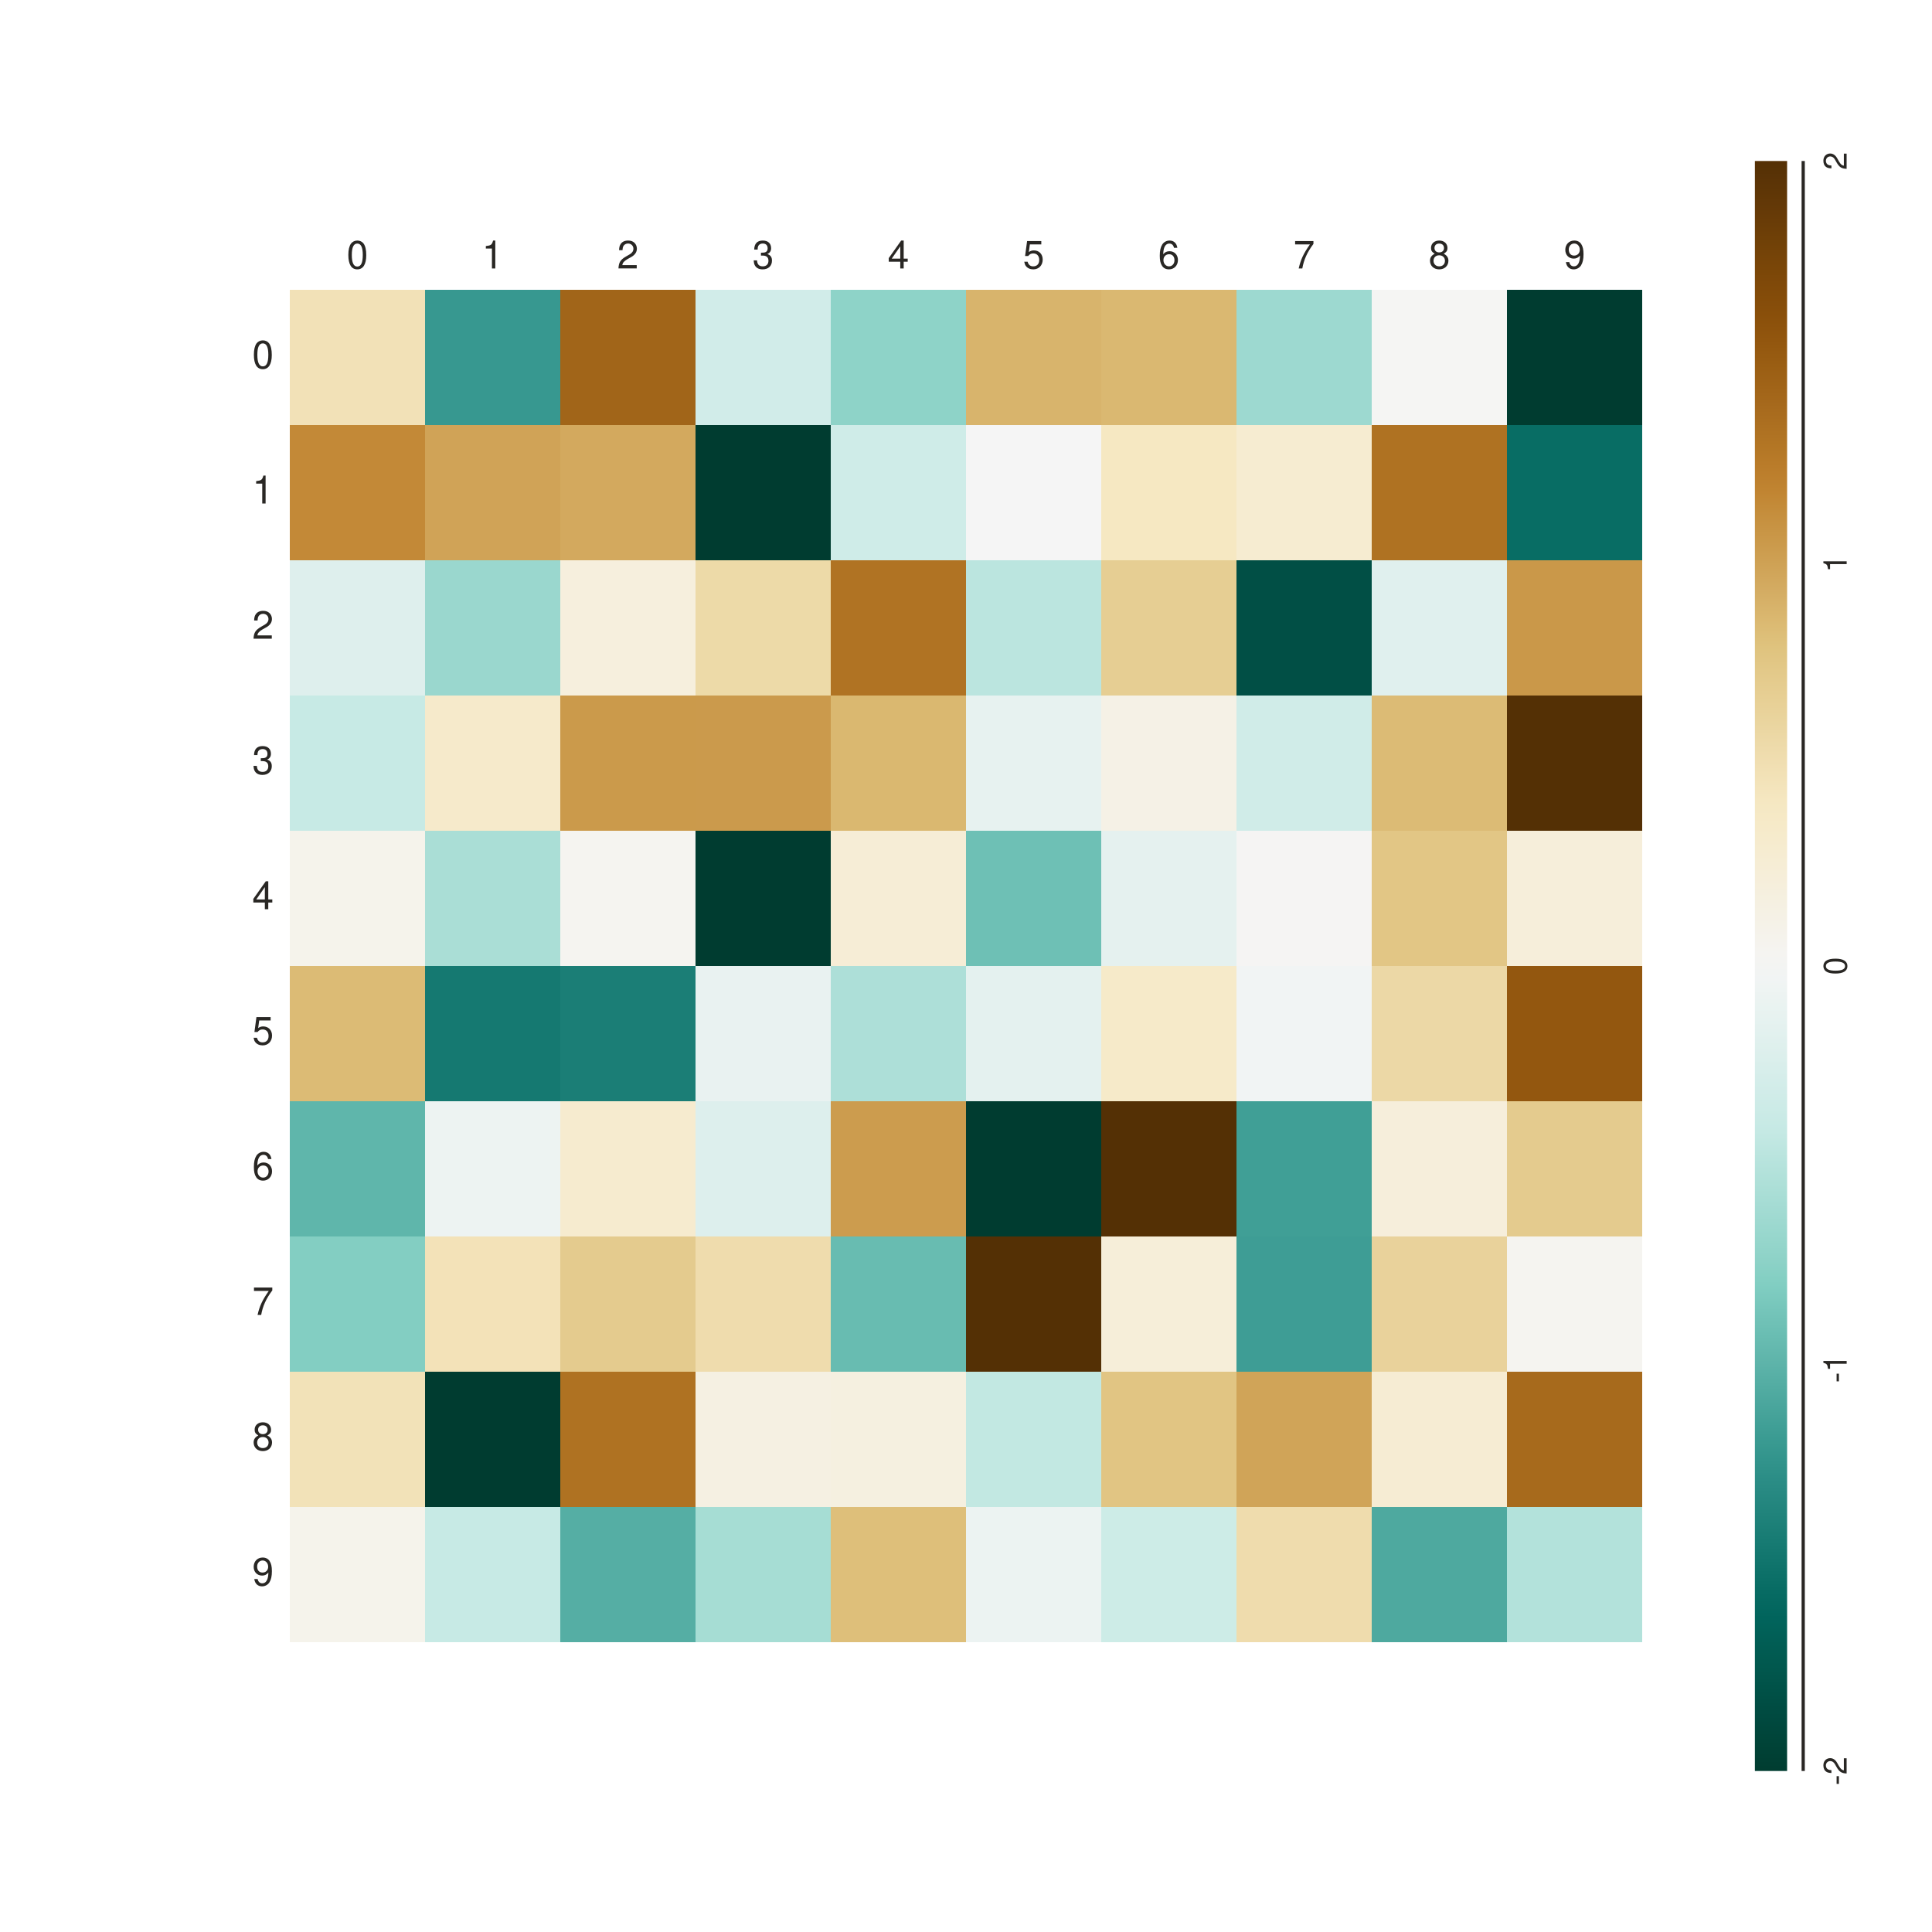
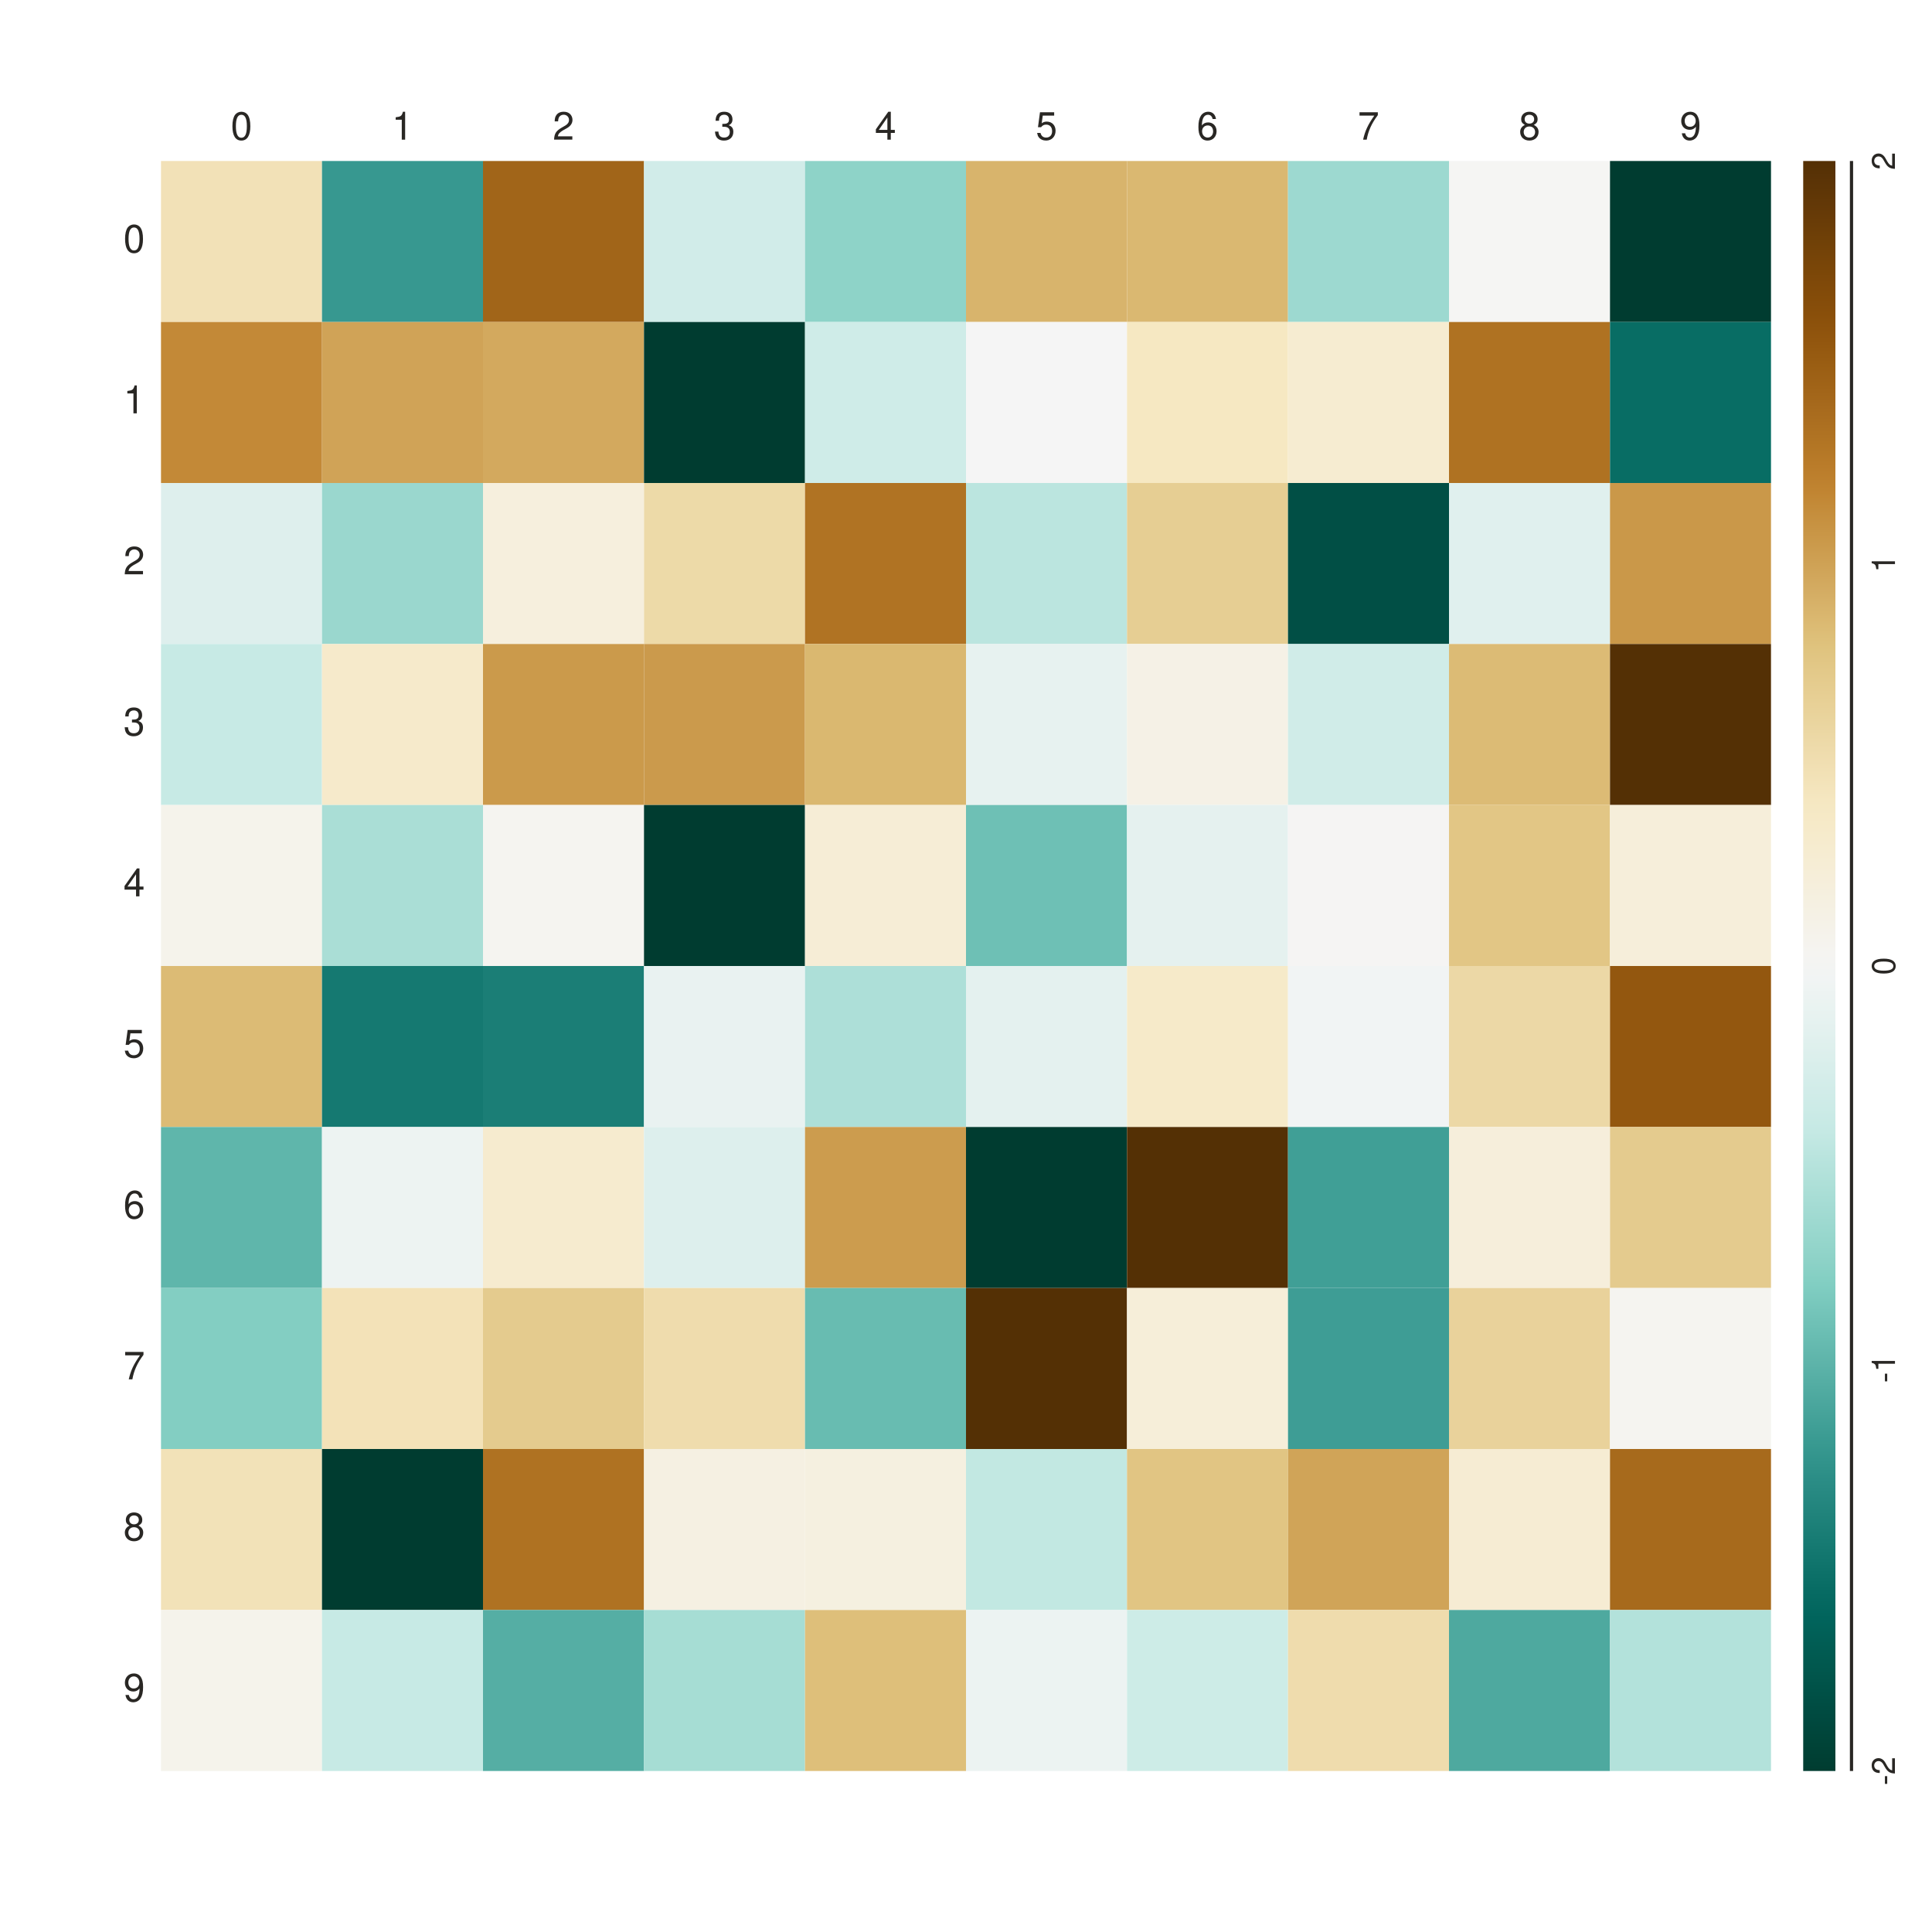
- <svg xmlns="http://www.w3.org/2000/svg" class="toyplot-canvas-Canvas" height="600px" id="t827a1c24a0754158a3ac98f0c4fe46de" preserveAspectRatio="xMidYMid meet" style="background-color:transparent;fill:rgb(16.1%,15.3%,14.1%);fill-opacity:1.0;font-family:Helvetica;font-size:12px;opacity:1.0;stroke:rgb(16.1%,15.3%,14.1%);stroke-opacity:1.0;stroke-width:1.0" viewBox="0 0 600 600" width="600px">
-   <g class="toyplot-coordinates-Table" id="tce94f8ee80dd441697f752e19ffd8c33">
-     <text style="fill:rgb(16.1%,15.3%,14.1%);fill-opacity:1.0;stroke:none;text-anchor:middle" transform="translate(111.0,80.0)translate(0,3.375)">
+ <svg xmlns="http://www.w3.org/2000/svg" class="toyplot-canvas-Canvas" height="600px" id="tc0c7ffdb953e48a289da875b3a14d2c2" preserveAspectRatio="xMidYMid meet" style="background-color:transparent;fill:rgb(16.1%,15.3%,14.1%);fill-opacity:1.0;font-family:Helvetica;font-size:12px;opacity:1.0;stroke:rgb(16.1%,15.3%,14.1%);stroke-opacity:1.0;stroke-width:1.0" viewBox="0 0 600 600" width="600px">
+   <g class="toyplot-coordinates-Table" id="t0a4aa722e4bf44dcaa333b72f9be72d3">
+     <text style="fill:rgb(16.1%,15.3%,14.1%);fill-opacity:1.0;stroke:none;text-anchor:middle" transform="translate(75.0,40.0)translate(0,3.375)">
      <tspan style="font-size:12.0px">0</tspan>
    </text>
-     <text style="fill:rgb(16.1%,15.3%,14.1%);fill-opacity:1.0;stroke:none;text-anchor:middle" transform="translate(153.0,80.0)translate(0,3.375)">
+     <text style="fill:rgb(16.1%,15.3%,14.1%);fill-opacity:1.0;stroke:none;text-anchor:middle" transform="translate(125.0,40.0)translate(0,3.375)">
      <tspan style="font-size:12.0px">1</tspan>
    </text>
-     <text style="fill:rgb(16.1%,15.3%,14.1%);fill-opacity:1.0;stroke:none;text-anchor:middle" transform="translate(195.0,80.0)translate(0,3.375)">
+     <text style="fill:rgb(16.1%,15.3%,14.1%);fill-opacity:1.0;stroke:none;text-anchor:middle" transform="translate(175.0,40.0)translate(0,3.375)">
      <tspan style="font-size:12.0px">2</tspan>
    </text>
-     <text style="fill:rgb(16.1%,15.3%,14.1%);fill-opacity:1.0;stroke:none;text-anchor:middle" transform="translate(237.0,80.0)translate(0,3.375)">
+     <text style="fill:rgb(16.1%,15.3%,14.1%);fill-opacity:1.0;stroke:none;text-anchor:middle" transform="translate(225.0,40.0)translate(0,3.375)">
      <tspan style="font-size:12.0px">3</tspan>
    </text>
-     <text style="fill:rgb(16.1%,15.3%,14.1%);fill-opacity:1.0;stroke:none;text-anchor:middle" transform="translate(279.0,80.0)translate(0,3.375)">
+     <text style="fill:rgb(16.1%,15.3%,14.1%);fill-opacity:1.0;stroke:none;text-anchor:middle" transform="translate(275.0,40.0)translate(0,3.375)">
      <tspan style="font-size:12.0px">4</tspan>
    </text>
-     <text style="fill:rgb(16.1%,15.3%,14.1%);fill-opacity:1.0;stroke:none;text-anchor:middle" transform="translate(321.0,80.0)translate(0,3.375)">
+     <text style="fill:rgb(16.1%,15.3%,14.1%);fill-opacity:1.0;stroke:none;text-anchor:middle" transform="translate(325.0,40.0)translate(0,3.375)">
      <tspan style="font-size:12.0px">5</tspan>
    </text>
-     <text style="fill:rgb(16.1%,15.3%,14.1%);fill-opacity:1.0;stroke:none;text-anchor:middle" transform="translate(363.0,80.0)translate(0,3.375)">
+     <text style="fill:rgb(16.1%,15.3%,14.1%);fill-opacity:1.0;stroke:none;text-anchor:middle" transform="translate(375.0,40.0)translate(0,3.375)">
      <tspan style="font-size:12.0px">6</tspan>
    </text>
-     <text style="fill:rgb(16.1%,15.3%,14.1%);fill-opacity:1.0;stroke:none;text-anchor:middle" transform="translate(405.0,80.0)translate(0,3.375)">
+     <text style="fill:rgb(16.1%,15.3%,14.1%);fill-opacity:1.0;stroke:none;text-anchor:middle" transform="translate(425.0,40.0)translate(0,3.375)">
      <tspan style="font-size:12.0px">7</tspan>
    </text>
-     <text style="fill:rgb(16.1%,15.3%,14.1%);fill-opacity:1.0;stroke:none;text-anchor:middle" transform="translate(447.0,80.0)translate(0,3.375)">
+     <text style="fill:rgb(16.1%,15.3%,14.1%);fill-opacity:1.0;stroke:none;text-anchor:middle" transform="translate(475.0,40.0)translate(0,3.375)">
      <tspan style="font-size:12.0px">8</tspan>
    </text>
-     <text style="fill:rgb(16.1%,15.3%,14.1%);fill-opacity:1.0;stroke:none;text-anchor:middle" transform="translate(489.0,80.0)translate(0,3.375)">
+     <text style="fill:rgb(16.1%,15.3%,14.1%);fill-opacity:1.0;stroke:none;text-anchor:middle" transform="translate(525.0,40.0)translate(0,3.375)">
      <tspan style="font-size:12.0px">9</tspan>
    </text>
-     <text style="fill:rgb(16.1%,15.3%,14.1%);fill-opacity:1.0;stroke:none;text-anchor:end" transform="translate(85.0,111.0)translate(0,3.375)">
+     <text style="fill:rgb(16.1%,15.3%,14.1%);fill-opacity:1.0;stroke:none;text-anchor:end" transform="translate(45.0,75.0)translate(0,3.375)">
      <tspan style="font-size:12.0px">0</tspan>
    </text>
-     <rect height="42.0" style="fill:rgb(94.9%,88.3%,71.6%);fill-opacity:1.0;stroke:none" width="42.0" x="90.0" y="90.0" />
-     <rect height="42.0" style="fill:rgb(21.4%,59.7%,56.5%);fill-opacity:1.0;stroke:none" width="42.0" x="132.0" y="90.0" />
-     <rect height="42.0" style="fill:rgb(63.3%,39.6%,9.7%);fill-opacity:1.0;stroke:none" width="42.0" x="174.0" y="90.0" />
-     <rect height="42.0" style="fill:rgb(82%,92.7%,91.2%);fill-opacity:1.0;stroke:none" width="42.0" x="216.0" y="90.0" />
-     <rect height="42.0" style="fill:rgb(55.7%,82.6%,78.5%);fill-opacity:1.0;stroke:none" width="42.0" x="258.0" y="90.0" />
-     <rect height="42.0" style="fill:rgb(84.7%,70.5%,42.2%);fill-opacity:1.0;stroke:none" width="42.0" x="300.0" y="90.0" />
-     <rect height="42.0" style="fill:rgb(85.6%,72.3%,44.3%);fill-opacity:1.0;stroke:none" width="42.0" x="342.0" y="90.0" />
-     <rect height="42.0" style="fill:rgb(61.6%,85%,81.5%);fill-opacity:1.0;stroke:none" width="42.0" x="384.0" y="90.0" />
-     <rect height="42.0" style="fill:rgb(96.1%,95.9%,95.3%);fill-opacity:1.0;stroke:none" width="42.0" x="426.0" y="90.0" />
-     <rect height="42.0" style="fill:rgb(0%,23.5%,18.8%);fill-opacity:1.0;stroke:none" width="42.0" x="468.0" y="90.0" />
-     <text style="fill:rgb(16.1%,15.3%,14.1%);fill-opacity:1.0;stroke:none;text-anchor:end" transform="translate(85.0,153.0)translate(0,3.375)">
+     <rect height="50.0" style="fill:rgb(94.9%,88.3%,71.6%);fill-opacity:1.0;stroke:none" width="50.0" x="50.0" y="50.0" />
+     <rect height="50.0" style="fill:rgb(21.4%,59.7%,56.5%);fill-opacity:1.0;stroke:none" width="50.0" x="100.0" y="50.0" />
+     <rect height="50.0" style="fill:rgb(63.3%,39.6%,9.7%);fill-opacity:1.0;stroke:none" width="50.0" x="150.0" y="50.0" />
+     <rect height="50.0" style="fill:rgb(82%,92.7%,91.2%);fill-opacity:1.0;stroke:none" width="50.0" x="200.0" y="50.0" />
+     <rect height="50.0" style="fill:rgb(55.7%,82.6%,78.5%);fill-opacity:1.0;stroke:none" width="50.0" x="250.0" y="50.0" />
+     <rect height="50.0" style="fill:rgb(84.7%,70.5%,42.2%);fill-opacity:1.0;stroke:none" width="50.0" x="300.0" y="50.0" />
+     <rect height="50.0" style="fill:rgb(85.6%,72.3%,44.3%);fill-opacity:1.0;stroke:none" width="50.0" x="350.0" y="50.0" />
+     <rect height="50.0" style="fill:rgb(61.6%,85%,81.5%);fill-opacity:1.0;stroke:none" width="50.0" x="400.0" y="50.0" />
+     <rect height="50.0" style="fill:rgb(96.1%,95.9%,95.3%);fill-opacity:1.0;stroke:none" width="50.0" x="450.0" y="50.0" />
+     <rect height="50.0" style="fill:rgb(0%,23.5%,18.8%);fill-opacity:1.0;stroke:none" width="50.0" x="500.0" y="50.0" />
+     <text style="fill:rgb(16.1%,15.3%,14.1%);fill-opacity:1.0;stroke:none;text-anchor:end" transform="translate(45.0,125.0)translate(0,3.375)">
      <tspan style="font-size:12.0px">1</tspan>
    </text>
-     <rect height="42.0" style="fill:rgb(76.5%,53.8%,21.6%);fill-opacity:1.0;stroke:none" width="42.0" x="90.0" y="132.0" />
-     <rect height="42.0" style="fill:rgb(81.4%,63.8%,34%);fill-opacity:1.0;stroke:none" width="42.0" x="132.0" y="132.0" />
-     <rect height="42.0" style="fill:rgb(82.6%,66.3%,37%);fill-opacity:1.0;stroke:none" width="42.0" x="174.0" y="132.0" />
-     <rect height="42.0" style="fill:rgb(0%,23.5%,18.8%);fill-opacity:1.0;stroke:none" width="42.0" x="216.0" y="132.0" />
-     <rect height="42.0" style="fill:rgb(81%,92.5%,90.8%);fill-opacity:1.0;stroke:none" width="42.0" x="258.0" y="132.0" />
-     <rect height="42.0" style="fill:rgb(96.1%,96.1%,96%);fill-opacity:1.0;stroke:none" width="42.0" x="300.0" y="132.0" />
-     <rect height="42.0" style="fill:rgb(96.3%,90.8%,76.1%);fill-opacity:1.0;stroke:none" width="42.0" x="342.0" y="132.0" />
-     <rect height="42.0" style="fill:rgb(96.4%,92.4%,81.9%);fill-opacity:1.0;stroke:none" width="42.0" x="384.0" y="132.0" />
-     <rect height="42.0" style="fill:rgb(68.8%,44.9%,13.5%);fill-opacity:1.0;stroke:none" width="42.0" x="426.0" y="132.0" />
-     <rect height="42.0" style="fill:rgb(3.1%,42.6%,39.4%);fill-opacity:1.0;stroke:none" width="42.0" x="468.0" y="132.0" />
-     <text style="fill:rgb(16.1%,15.3%,14.1%);fill-opacity:1.0;stroke:none;text-anchor:end" transform="translate(85.0,195.0)translate(0,3.375)">
+     <rect height="50.0" style="fill:rgb(76.5%,53.8%,21.6%);fill-opacity:1.0;stroke:none" width="50.0" x="50.0" y="100.0" />
+     <rect height="50.0" style="fill:rgb(81.4%,63.8%,34%);fill-opacity:1.0;stroke:none" width="50.0" x="100.0" y="100.0" />
+     <rect height="50.0" style="fill:rgb(82.6%,66.3%,37%);fill-opacity:1.0;stroke:none" width="50.0" x="150.0" y="100.0" />
+     <rect height="50.0" style="fill:rgb(0%,23.5%,18.8%);fill-opacity:1.0;stroke:none" width="50.0" x="200.0" y="100.0" />
+     <rect height="50.0" style="fill:rgb(81%,92.5%,90.8%);fill-opacity:1.0;stroke:none" width="50.0" x="250.0" y="100.0" />
+     <rect height="50.0" style="fill:rgb(96.1%,96.1%,96%);fill-opacity:1.0;stroke:none" width="50.0" x="300.0" y="100.0" />
+     <rect height="50.0" style="fill:rgb(96.3%,90.8%,76.1%);fill-opacity:1.0;stroke:none" width="50.0" x="350.0" y="100.0" />
+     <rect height="50.0" style="fill:rgb(96.4%,92.4%,81.9%);fill-opacity:1.0;stroke:none" width="50.0" x="400.0" y="100.0" />
+     <rect height="50.0" style="fill:rgb(68.8%,44.9%,13.5%);fill-opacity:1.0;stroke:none" width="50.0" x="450.0" y="100.0" />
+     <rect height="50.0" style="fill:rgb(3.1%,42.6%,39.4%);fill-opacity:1.0;stroke:none" width="50.0" x="500.0" y="100.0" />
+     <text style="fill:rgb(16.1%,15.3%,14.1%);fill-opacity:1.0;stroke:none;text-anchor:end" transform="translate(45.0,175.0)translate(0,3.375)">
      <tspan style="font-size:12.0px">2</tspan>
    </text>
-     <rect height="42.0" style="fill:rgb(86.9%,93.9%,92.9%);fill-opacity:1.0;stroke:none" width="42.0" x="90.0" y="174.0" />
-     <rect height="42.0" style="fill:rgb(60.2%,84.5%,80.8%);fill-opacity:1.0;stroke:none" width="42.0" x="132.0" y="174.0" />
-     <rect height="42.0" style="fill:rgb(96.3%,93.6%,86.6%);fill-opacity:1.0;stroke:none" width="42.0" x="174.0" y="174.0" />
-     <rect height="42.0" style="fill:rgb(93%,85.3%,65.9%);fill-opacity:1.0;stroke:none" width="42.0" x="216.0" y="174.0" />
-     <rect height="42.0" style="fill:rgb(69%,45%,13.6%);fill-opacity:1.0;stroke:none" width="42.0" x="258.0" y="174.0" />
-     <rect height="42.0" style="fill:rgb(73.2%,89.8%,87.4%);fill-opacity:1.0;stroke:none" width="42.0" x="300.0" y="174.0" />
-     <rect height="42.0" style="fill:rgb(90.3%,80.7%,57.6%);fill-opacity:1.0;stroke:none" width="42.0" x="342.0" y="174.0" />
-     <rect height="42.0" style="fill:rgb(0.2%,31.1%,27.1%);fill-opacity:1.0;stroke:none" width="42.0" x="384.0" y="174.0" />
-     <rect height="42.0" style="fill:rgb(87.8%,94.1%,93.2%);fill-opacity:1.0;stroke:none" width="42.0" x="426.0" y="174.0" />
-     <rect height="42.0" style="fill:rgb(79.3%,59.6%,28.7%);fill-opacity:1.0;stroke:none" width="42.0" x="468.0" y="174.0" />
-     <text style="fill:rgb(16.1%,15.3%,14.1%);fill-opacity:1.0;stroke:none;text-anchor:end" transform="translate(85.0,237.0)translate(0,3.375)">
+     <rect height="50.0" style="fill:rgb(86.9%,93.9%,92.9%);fill-opacity:1.0;stroke:none" width="50.0" x="50.0" y="150.0" />
+     <rect height="50.0" style="fill:rgb(60.2%,84.5%,80.8%);fill-opacity:1.0;stroke:none" width="50.0" x="100.0" y="150.0" />
+     <rect height="50.0" style="fill:rgb(96.3%,93.6%,86.6%);fill-opacity:1.0;stroke:none" width="50.0" x="150.0" y="150.0" />
+     <rect height="50.0" style="fill:rgb(93%,85.3%,65.9%);fill-opacity:1.0;stroke:none" width="50.0" x="200.0" y="150.0" />
+     <rect height="50.0" style="fill:rgb(69%,45%,13.6%);fill-opacity:1.0;stroke:none" width="50.0" x="250.0" y="150.0" />
+     <rect height="50.0" style="fill:rgb(73.2%,89.8%,87.4%);fill-opacity:1.0;stroke:none" width="50.0" x="300.0" y="150.0" />
+     <rect height="50.0" style="fill:rgb(90.3%,80.7%,57.6%);fill-opacity:1.0;stroke:none" width="50.0" x="350.0" y="150.0" />
+     <rect height="50.0" style="fill:rgb(0.2%,31.1%,27.1%);fill-opacity:1.0;stroke:none" width="50.0" x="400.0" y="150.0" />
+     <rect height="50.0" style="fill:rgb(87.8%,94.1%,93.2%);fill-opacity:1.0;stroke:none" width="50.0" x="450.0" y="150.0" />
+     <rect height="50.0" style="fill:rgb(79.3%,59.6%,28.7%);fill-opacity:1.0;stroke:none" width="50.0" x="500.0" y="150.0" />
+     <text style="fill:rgb(16.1%,15.3%,14.1%);fill-opacity:1.0;stroke:none;text-anchor:end" transform="translate(45.0,225.0)translate(0,3.375)">
      <tspan style="font-size:12.0px">3</tspan>
    </text>
-     <rect height="42.0" style="fill:rgb(78.1%,91.8%,89.8%);fill-opacity:1.0;stroke:none" width="42.0" x="90.0" y="216.0" />
-     <rect height="42.0" style="fill:rgb(96.4%,91.8%,79.5%);fill-opacity:1.0;stroke:none" width="42.0" x="132.0" y="216.0" />
-     <rect height="42.0" style="fill:rgb(79.7%,60.3%,29.6%);fill-opacity:1.0;stroke:none" width="42.0" x="174.0" y="216.0" />
-     <rect height="42.0" style="fill:rgb(79.7%,60.4%,29.7%);fill-opacity:1.0;stroke:none" width="42.0" x="216.0" y="216.0" />
-     <rect height="42.0" style="fill:rgb(85.5%,72%,44%);fill-opacity:1.0;stroke:none" width="42.0" x="258.0" y="216.0" />
-     <rect height="42.0" style="fill:rgb(90.6%,94.8%,94.2%);fill-opacity:1.0;stroke:none" width="42.0" x="300.0" y="216.0" />
-     <rect height="42.0" style="fill:rgb(96.2%,94.5%,90%);fill-opacity:1.0;stroke:none" width="42.0" x="342.0" y="216.0" />
-     <rect height="42.0" style="fill:rgb(81.5%,92.6%,91%);fill-opacity:1.0;stroke:none" width="42.0" x="384.0" y="216.0" />
-     <rect height="42.0" style="fill:rgb(86.1%,73.4%,45.8%);fill-opacity:1.0;stroke:none" width="42.0" x="426.0" y="216.0" />
-     <rect height="42.0" style="fill:rgb(32.9%,18.8%,2%);fill-opacity:1.0;stroke:none" width="42.0" x="468.0" y="216.0" />
-     <text style="fill:rgb(16.1%,15.3%,14.1%);fill-opacity:1.0;stroke:none;text-anchor:end" transform="translate(85.0,279.0)translate(0,3.375)">
+     <rect height="50.0" style="fill:rgb(78.1%,91.8%,89.8%);fill-opacity:1.0;stroke:none" width="50.0" x="50.0" y="200.0" />
+     <rect height="50.0" style="fill:rgb(96.4%,91.8%,79.5%);fill-opacity:1.0;stroke:none" width="50.0" x="100.0" y="200.0" />
+     <rect height="50.0" style="fill:rgb(79.7%,60.3%,29.6%);fill-opacity:1.0;stroke:none" width="50.0" x="150.0" y="200.0" />
+     <rect height="50.0" style="fill:rgb(79.7%,60.4%,29.7%);fill-opacity:1.0;stroke:none" width="50.0" x="200.0" y="200.0" />
+     <rect height="50.0" style="fill:rgb(85.5%,72%,44%);fill-opacity:1.0;stroke:none" width="50.0" x="250.0" y="200.0" />
+     <rect height="50.0" style="fill:rgb(90.6%,94.8%,94.2%);fill-opacity:1.0;stroke:none" width="50.0" x="300.0" y="200.0" />
+     <rect height="50.0" style="fill:rgb(96.2%,94.5%,90%);fill-opacity:1.0;stroke:none" width="50.0" x="350.0" y="200.0" />
+     <rect height="50.0" style="fill:rgb(81.5%,92.6%,91%);fill-opacity:1.0;stroke:none" width="50.0" x="400.0" y="200.0" />
+     <rect height="50.0" style="fill:rgb(86.1%,73.4%,45.8%);fill-opacity:1.0;stroke:none" width="50.0" x="450.0" y="200.0" />
+     <rect height="50.0" style="fill:rgb(32.9%,18.8%,2%);fill-opacity:1.0;stroke:none" width="50.0" x="500.0" y="200.0" />
+     <text style="fill:rgb(16.1%,15.3%,14.1%);fill-opacity:1.0;stroke:none;text-anchor:end" transform="translate(45.0,275.0)translate(0,3.375)">
      <tspan style="font-size:12.0px">4</tspan>
    </text>
-     <rect height="42.0" style="fill:rgb(96.2%,95.1%,92.3%);fill-opacity:1.0;stroke:none" width="42.0" x="90.0" y="258.0" />
-     <rect height="42.0" style="fill:rgb(66.5%,87%,83.9%);fill-opacity:1.0;stroke:none" width="42.0" x="132.0" y="258.0" />
-     <rect height="42.0" style="fill:rgb(96.1%,95.6%,94.3%);fill-opacity:1.0;stroke:none" width="42.0" x="174.0" y="258.0" />
-     <rect height="42.0" style="fill:rgb(0%,23.5%,18.8%);fill-opacity:1.0;stroke:none" width="42.0" x="216.0" y="258.0" />
-     <rect height="42.0" style="fill:rgb(96.3%,92.9%,83.9%);fill-opacity:1.0;stroke:none" width="42.0" x="258.0" y="258.0" />
-     <rect height="42.0" style="fill:rgb(43.1%,75.2%,70.9%);fill-opacity:1.0;stroke:none" width="42.0" x="300.0" y="258.0" />
-     <rect height="42.0" style="fill:rgb(89.9%,94.6%,93.9%);fill-opacity:1.0;stroke:none" width="42.0" x="342.0" y="258.0" />
-     <rect height="42.0" style="fill:rgb(96.1%,95.8%,95.2%);fill-opacity:1.0;stroke:none" width="42.0" x="384.0" y="258.0" />
-     <rect height="42.0" style="fill:rgb(88.5%,77.7%,52.1%);fill-opacity:1.0;stroke:none" width="42.0" x="426.0" y="258.0" />
-     <rect height="42.0" style="fill:rgb(96.3%,93.3%,85.5%);fill-opacity:1.0;stroke:none" width="42.0" x="468.0" y="258.0" />
-     <text style="fill:rgb(16.1%,15.3%,14.1%);fill-opacity:1.0;stroke:none;text-anchor:end" transform="translate(85.0,321.0)translate(0,3.375)">
+     <rect height="50.0" style="fill:rgb(96.2%,95.1%,92.3%);fill-opacity:1.0;stroke:none" width="50.0" x="50.0" y="250.0" />
+     <rect height="50.0" style="fill:rgb(66.5%,87%,83.9%);fill-opacity:1.0;stroke:none" width="50.0" x="100.0" y="250.0" />
+     <rect height="50.0" style="fill:rgb(96.1%,95.6%,94.3%);fill-opacity:1.0;stroke:none" width="50.0" x="150.0" y="250.0" />
+     <rect height="50.0" style="fill:rgb(0%,23.5%,18.8%);fill-opacity:1.0;stroke:none" width="50.0" x="200.0" y="250.0" />
+     <rect height="50.0" style="fill:rgb(96.3%,92.9%,83.9%);fill-opacity:1.0;stroke:none" width="50.0" x="250.0" y="250.0" />
+     <rect height="50.0" style="fill:rgb(43.1%,75.2%,70.9%);fill-opacity:1.0;stroke:none" width="50.0" x="300.0" y="250.0" />
+     <rect height="50.0" style="fill:rgb(89.9%,94.6%,93.9%);fill-opacity:1.0;stroke:none" width="50.0" x="350.0" y="250.0" />
+     <rect height="50.0" style="fill:rgb(96.1%,95.8%,95.2%);fill-opacity:1.0;stroke:none" width="50.0" x="400.0" y="250.0" />
+     <rect height="50.0" style="fill:rgb(88.5%,77.7%,52.1%);fill-opacity:1.0;stroke:none" width="50.0" x="450.0" y="250.0" />
+     <rect height="50.0" style="fill:rgb(96.3%,93.3%,85.5%);fill-opacity:1.0;stroke:none" width="50.0" x="500.0" y="250.0" />
+     <text style="fill:rgb(16.1%,15.3%,14.1%);fill-opacity:1.0;stroke:none;text-anchor:end" transform="translate(45.0,325.0)translate(0,3.375)">
      <tspan style="font-size:12.0px">5</tspan>
    </text>
-     <rect height="42.0" style="fill:rgb(86.2%,73.5%,45.8%);fill-opacity:1.0;stroke:none" width="42.0" x="90.0" y="300.0" />
-     <rect height="42.0" style="fill:rgb(8.3%,47.4%,44.3%);fill-opacity:1.0;stroke:none" width="42.0" x="132.0" y="300.0" />
-     <rect height="42.0" style="fill:rgb(10.5%,49.5%,46.4%);fill-opacity:1.0;stroke:none" width="42.0" x="174.0" y="300.0" />
-     <rect height="42.0" style="fill:rgb(91.5%,95%,94.5%);fill-opacity:1.0;stroke:none" width="42.0" x="216.0" y="300.0" />
-     <rect height="42.0" style="fill:rgb(67.7%,87.5%,84.6%);fill-opacity:1.0;stroke:none" width="42.0" x="258.0" y="300.0" />
-     <rect height="42.0" style="fill:rgb(89.6%,94.5%,93.8%);fill-opacity:1.0;stroke:none" width="42.0" x="300.0" y="300.0" />
-     <rect height="42.0" style="fill:rgb(96.4%,91.6%,78.7%);fill-opacity:1.0;stroke:none" width="42.0" x="342.0" y="300.0" />
-     <rect height="42.0" style="fill:rgb(94.5%,95.7%,95.5%);fill-opacity:1.0;stroke:none" width="42.0" x="384.0" y="300.0" />
-     <rect height="42.0" style="fill:rgb(92.7%,84.8%,65.1%);fill-opacity:1.0;stroke:none" width="42.0" x="426.0" y="300.0" />
-     <rect height="42.0" style="fill:rgb(57.6%,34.3%,5.8%);fill-opacity:1.0;stroke:none" width="42.0" x="468.0" y="300.0" />
-     <text style="fill:rgb(16.1%,15.3%,14.1%);fill-opacity:1.0;stroke:none;text-anchor:end" transform="translate(85.0,363.0)translate(0,3.375)">
+     <rect height="50.0" style="fill:rgb(86.2%,73.5%,45.8%);fill-opacity:1.0;stroke:none" width="50.0" x="50.0" y="300.0" />
+     <rect height="50.0" style="fill:rgb(8.3%,47.4%,44.3%);fill-opacity:1.0;stroke:none" width="50.0" x="100.0" y="300.0" />
+     <rect height="50.0" style="fill:rgb(10.5%,49.5%,46.4%);fill-opacity:1.0;stroke:none" width="50.0" x="150.0" y="300.0" />
+     <rect height="50.0" style="fill:rgb(91.5%,95%,94.5%);fill-opacity:1.0;stroke:none" width="50.0" x="200.0" y="300.0" />
+     <rect height="50.0" style="fill:rgb(67.7%,87.5%,84.6%);fill-opacity:1.0;stroke:none" width="50.0" x="250.0" y="300.0" />
+     <rect height="50.0" style="fill:rgb(89.6%,94.5%,93.8%);fill-opacity:1.0;stroke:none" width="50.0" x="300.0" y="300.0" />
+     <rect height="50.0" style="fill:rgb(96.4%,91.6%,78.7%);fill-opacity:1.0;stroke:none" width="50.0" x="350.0" y="300.0" />
+     <rect height="50.0" style="fill:rgb(94.5%,95.7%,95.5%);fill-opacity:1.0;stroke:none" width="50.0" x="400.0" y="300.0" />
+     <rect height="50.0" style="fill:rgb(92.7%,84.8%,65.1%);fill-opacity:1.0;stroke:none" width="50.0" x="450.0" y="300.0" />
+     <rect height="50.0" style="fill:rgb(57.6%,34.3%,5.8%);fill-opacity:1.0;stroke:none" width="50.0" x="500.0" y="300.0" />
+     <text style="fill:rgb(16.1%,15.3%,14.1%);fill-opacity:1.0;stroke:none;text-anchor:end" transform="translate(45.0,375.0)translate(0,3.375)">
      <tspan style="font-size:12.0px">6</tspan>
    </text>
-     <rect height="42.0" style="fill:rgb(37.4%,71.2%,67.1%);fill-opacity:1.0;stroke:none" width="42.0" x="90.0" y="342.0" />
-     <rect height="42.0" style="fill:rgb(92.9%,95.3%,95%);fill-opacity:1.0;stroke:none" width="42.0" x="132.0" y="342.0" />
-     <rect height="42.0" style="fill:rgb(96.4%,92.2%,81%);fill-opacity:1.0;stroke:none" width="42.0" x="174.0" y="342.0" />
-     <rect height="42.0" style="fill:rgb(86.7%,93.8%,92.8%);fill-opacity:1.0;stroke:none" width="42.0" x="216.0" y="342.0" />
-     <rect height="42.0" style="fill:rgb(80.1%,61.2%,30.7%);fill-opacity:1.0;stroke:none" width="42.0" x="258.0" y="342.0" />
-     <rect height="42.0" style="fill:rgb(0%,23.5%,18.8%);fill-opacity:1.0;stroke:none" width="42.0" x="300.0" y="342.0" />
-     <rect height="42.0" style="fill:rgb(32.9%,18.8%,2%);fill-opacity:1.0;stroke:none" width="42.0" x="342.0" y="342.0" />
-     <rect height="42.0" style="fill:rgb(25%,62.3%,58.9%);fill-opacity:1.0;stroke:none" width="42.0" x="384.0" y="342.0" />
-     <rect height="42.0" style="fill:rgb(96.3%,93.4%,85.7%);fill-opacity:1.0;stroke:none" width="42.0" x="426.0" y="342.0" />
-     <rect height="42.0" style="fill:rgb(89.6%,79.6%,55.6%);fill-opacity:1.0;stroke:none" width="42.0" x="468.0" y="342.0" />
-     <text style="fill:rgb(16.1%,15.3%,14.1%);fill-opacity:1.0;stroke:none;text-anchor:end" transform="translate(85.0,405.0)translate(0,3.375)">
+     <rect height="50.0" style="fill:rgb(37.4%,71.2%,67.1%);fill-opacity:1.0;stroke:none" width="50.0" x="50.0" y="350.0" />
+     <rect height="50.0" style="fill:rgb(92.9%,95.3%,95%);fill-opacity:1.0;stroke:none" width="50.0" x="100.0" y="350.0" />
+     <rect height="50.0" style="fill:rgb(96.4%,92.2%,81%);fill-opacity:1.0;stroke:none" width="50.0" x="150.0" y="350.0" />
+     <rect height="50.0" style="fill:rgb(86.7%,93.8%,92.8%);fill-opacity:1.0;stroke:none" width="50.0" x="200.0" y="350.0" />
+     <rect height="50.0" style="fill:rgb(80.1%,61.2%,30.7%);fill-opacity:1.0;stroke:none" width="50.0" x="250.0" y="350.0" />
+     <rect height="50.0" style="fill:rgb(0%,23.5%,18.8%);fill-opacity:1.0;stroke:none" width="50.0" x="300.0" y="350.0" />
+     <rect height="50.0" style="fill:rgb(32.9%,18.8%,2%);fill-opacity:1.0;stroke:none" width="50.0" x="350.0" y="350.0" />
+     <rect height="50.0" style="fill:rgb(25%,62.3%,58.9%);fill-opacity:1.0;stroke:none" width="50.0" x="400.0" y="350.0" />
+     <rect height="50.0" style="fill:rgb(96.3%,93.4%,85.7%);fill-opacity:1.0;stroke:none" width="50.0" x="450.0" y="350.0" />
+     <rect height="50.0" style="fill:rgb(89.6%,79.6%,55.6%);fill-opacity:1.0;stroke:none" width="50.0" x="500.0" y="350.0" />
+     <text style="fill:rgb(16.1%,15.3%,14.1%);fill-opacity:1.0;stroke:none;text-anchor:end" transform="translate(45.0,425.0)translate(0,3.375)">
      <tspan style="font-size:12.0px">7</tspan>
    </text>
-     <rect height="42.0" style="fill:rgb(51.2%,80.8%,76.2%);fill-opacity:1.0;stroke:none" width="42.0" x="90.0" y="384.0" />
-     <rect height="42.0" style="fill:rgb(95.1%,88.7%,72.2%);fill-opacity:1.0;stroke:none" width="42.0" x="132.0" y="384.0" />
-     <rect height="42.0" style="fill:rgb(89.6%,79.6%,55.6%);fill-opacity:1.0;stroke:none" width="42.0" x="174.0" y="384.0" />
-     <rect height="42.0" style="fill:rgb(93.7%,86.4%,68%);fill-opacity:1.0;stroke:none" width="42.0" x="216.0" y="384.0" />
-     <rect height="42.0" style="fill:rgb(40.9%,73.7%,69.5%);fill-opacity:1.0;stroke:none" width="42.0" x="258.0" y="384.0" />
-     <rect height="42.0" style="fill:rgb(32.9%,18.8%,2%);fill-opacity:1.0;stroke:none" width="42.0" x="300.0" y="384.0" />
-     <rect height="42.0" style="fill:rgb(96.3%,93.2%,85%);fill-opacity:1.0;stroke:none" width="42.0" x="342.0" y="384.0" />
-     <rect height="42.0" style="fill:rgb(24.3%,61.7%,58.4%);fill-opacity:1.0;stroke:none" width="42.0" x="384.0" y="384.0" />
-     <rect height="42.0" style="fill:rgb(91.2%,82.3%,60.6%);fill-opacity:1.0;stroke:none" width="42.0" x="426.0" y="384.0" />
-     <rect height="42.0" style="fill:rgb(96.1%,95.6%,94.1%);fill-opacity:1.0;stroke:none" width="42.0" x="468.0" y="384.0" />
-     <text style="fill:rgb(16.1%,15.3%,14.1%);fill-opacity:1.0;stroke:none;text-anchor:end" transform="translate(85.0,447.0)translate(0,3.375)">
+     <rect height="50.0" style="fill:rgb(51.2%,80.8%,76.2%);fill-opacity:1.0;stroke:none" width="50.0" x="50.0" y="400.0" />
+     <rect height="50.0" style="fill:rgb(95.1%,88.7%,72.2%);fill-opacity:1.0;stroke:none" width="50.0" x="100.0" y="400.0" />
+     <rect height="50.0" style="fill:rgb(89.6%,79.6%,55.6%);fill-opacity:1.0;stroke:none" width="50.0" x="150.0" y="400.0" />
+     <rect height="50.0" style="fill:rgb(93.7%,86.4%,68%);fill-opacity:1.0;stroke:none" width="50.0" x="200.0" y="400.0" />
+     <rect height="50.0" style="fill:rgb(40.9%,73.7%,69.5%);fill-opacity:1.0;stroke:none" width="50.0" x="250.0" y="400.0" />
+     <rect height="50.0" style="fill:rgb(32.9%,18.8%,2%);fill-opacity:1.0;stroke:none" width="50.0" x="300.0" y="400.0" />
+     <rect height="50.0" style="fill:rgb(96.3%,93.2%,85%);fill-opacity:1.0;stroke:none" width="50.0" x="350.0" y="400.0" />
+     <rect height="50.0" style="fill:rgb(24.3%,61.7%,58.4%);fill-opacity:1.0;stroke:none" width="50.0" x="400.0" y="400.0" />
+     <rect height="50.0" style="fill:rgb(91.2%,82.3%,60.6%);fill-opacity:1.0;stroke:none" width="50.0" x="450.0" y="400.0" />
+     <rect height="50.0" style="fill:rgb(96.1%,95.6%,94.1%);fill-opacity:1.0;stroke:none" width="50.0" x="500.0" y="400.0" />
+     <text style="fill:rgb(16.1%,15.3%,14.1%);fill-opacity:1.0;stroke:none;text-anchor:end" transform="translate(45.0,475.0)translate(0,3.375)">
      <tspan style="font-size:12.0px">8</tspan>
    </text>
-     <rect height="42.0" style="fill:rgb(95%,88.6%,72.1%);fill-opacity:1.0;stroke:none" width="42.0" x="90.0" y="426.0" />
-     <rect height="42.0" style="fill:rgb(0%,23.5%,18.8%);fill-opacity:1.0;stroke:none" width="42.0" x="132.0" y="426.0" />
-     <rect height="42.0" style="fill:rgb(68.8%,44.9%,13.5%);fill-opacity:1.0;stroke:none" width="42.0" x="174.0" y="426.0" />
-     <rect height="42.0" style="fill:rgb(96.2%,94.1%,88.6%);fill-opacity:1.0;stroke:none" width="42.0" x="216.0" y="426.0" />
-     <rect height="42.0" style="fill:rgb(96.2%,94%,88%);fill-opacity:1.0;stroke:none" width="42.0" x="258.0" y="426.0" />
-     <rect height="42.0" style="fill:rgb(75.9%,90.9%,88.7%);fill-opacity:1.0;stroke:none" width="42.0" x="300.0" y="426.0" />
-     <rect height="42.0" style="fill:rgb(88.2%,77.3%,51.3%);fill-opacity:1.0;stroke:none" width="42.0" x="342.0" y="426.0" />
-     <rect height="42.0" style="fill:rgb(81.6%,64.3%,34.5%);fill-opacity:1.0;stroke:none" width="42.0" x="384.0" y="426.0" />
-     <rect height="42.0" style="fill:rgb(96.3%,92.6%,82.8%);fill-opacity:1.0;stroke:none" width="42.0" x="426.0" y="426.0" />
-     <rect height="42.0" style="fill:rgb(65.3%,41.6%,11.1%);fill-opacity:1.0;stroke:none" width="42.0" x="468.0" y="426.0" />
-     <text style="fill:rgb(16.1%,15.3%,14.1%);fill-opacity:1.0;stroke:none;text-anchor:end" transform="translate(85.0,489.0)translate(0,3.375)">
+     <rect height="50.0" style="fill:rgb(95%,88.6%,72.1%);fill-opacity:1.0;stroke:none" width="50.0" x="50.0" y="450.0" />
+     <rect height="50.0" style="fill:rgb(0%,23.5%,18.8%);fill-opacity:1.0;stroke:none" width="50.0" x="100.0" y="450.0" />
+     <rect height="50.0" style="fill:rgb(68.8%,44.9%,13.5%);fill-opacity:1.0;stroke:none" width="50.0" x="150.0" y="450.0" />
+     <rect height="50.0" style="fill:rgb(96.2%,94.1%,88.6%);fill-opacity:1.0;stroke:none" width="50.0" x="200.0" y="450.0" />
+     <rect height="50.0" style="fill:rgb(96.2%,94%,88%);fill-opacity:1.0;stroke:none" width="50.0" x="250.0" y="450.0" />
+     <rect height="50.0" style="fill:rgb(75.9%,90.9%,88.7%);fill-opacity:1.0;stroke:none" width="50.0" x="300.0" y="450.0" />
+     <rect height="50.0" style="fill:rgb(88.2%,77.3%,51.3%);fill-opacity:1.0;stroke:none" width="50.0" x="350.0" y="450.0" />
+     <rect height="50.0" style="fill:rgb(81.6%,64.3%,34.5%);fill-opacity:1.0;stroke:none" width="50.0" x="400.0" y="450.0" />
+     <rect height="50.0" style="fill:rgb(96.3%,92.6%,82.8%);fill-opacity:1.0;stroke:none" width="50.0" x="450.0" y="450.0" />
+     <rect height="50.0" style="fill:rgb(65.3%,41.6%,11.1%);fill-opacity:1.0;stroke:none" width="50.0" x="500.0" y="450.0" />
+     <text style="fill:rgb(16.1%,15.3%,14.1%);fill-opacity:1.0;stroke:none;text-anchor:end" transform="translate(45.0,525.0)translate(0,3.375)">
      <tspan style="font-size:12.0px">9</tspan>
    </text>
-     <rect height="42.0" style="fill:rgb(96.2%,95.1%,92.2%);fill-opacity:1.0;stroke:none" width="42.0" x="90.0" y="468.0" />
-     <rect height="42.0" style="fill:rgb(78%,91.8%,89.8%);fill-opacity:1.0;stroke:none" width="42.0" x="132.0" y="468.0" />
-     <rect height="42.0" style="fill:rgb(33.4%,68.3%,64.5%);fill-opacity:1.0;stroke:none" width="42.0" x="174.0" y="468.0" />
-     <rect height="42.0" style="fill:rgb(65.2%,86.5%,83.3%);fill-opacity:1.0;stroke:none" width="42.0" x="216.0" y="468.0" />
-     <rect height="42.0" style="fill:rgb(86.9%,75%,47.7%);fill-opacity:1.0;stroke:none" width="42.0" x="258.0" y="468.0" />
-     <rect height="42.0" style="fill:rgb(92.4%,95.2%,94.8%);fill-opacity:1.0;stroke:none" width="42.0" x="300.0" y="468.0" />
-     <rect height="42.0" style="fill:rgb(80.5%,92.4%,90.7%);fill-opacity:1.0;stroke:none" width="42.0" x="342.0" y="468.0" />
-     <rect height="42.0" style="fill:rgb(93.6%,86.2%,67.7%);fill-opacity:1.0;stroke:none" width="42.0" x="384.0" y="468.0" />
-     <rect height="42.0" style="fill:rgb(30.4%,66.2%,62.5%);fill-opacity:1.0;stroke:none" width="42.0" x="426.0" y="468.0" />
-     <rect height="42.0" style="fill:rgb(70.3%,88.6%,85.9%);fill-opacity:1.0;stroke:none" width="42.0" x="468.0" y="468.0" />
+     <rect height="50.0" style="fill:rgb(96.2%,95.1%,92.2%);fill-opacity:1.0;stroke:none" width="50.0" x="50.0" y="500.0" />
+     <rect height="50.0" style="fill:rgb(78%,91.8%,89.8%);fill-opacity:1.0;stroke:none" width="50.0" x="100.0" y="500.0" />
+     <rect height="50.0" style="fill:rgb(33.4%,68.3%,64.5%);fill-opacity:1.0;stroke:none" width="50.0" x="150.0" y="500.0" />
+     <rect height="50.0" style="fill:rgb(65.2%,86.5%,83.3%);fill-opacity:1.0;stroke:none" width="50.0" x="200.0" y="500.0" />
+     <rect height="50.0" style="fill:rgb(86.9%,75%,47.7%);fill-opacity:1.0;stroke:none" width="50.0" x="250.0" y="500.0" />
+     <rect height="50.0" style="fill:rgb(92.4%,95.2%,94.8%);fill-opacity:1.0;stroke:none" width="50.0" x="300.0" y="500.0" />
+     <rect height="50.0" style="fill:rgb(80.5%,92.4%,90.7%);fill-opacity:1.0;stroke:none" width="50.0" x="350.0" y="500.0" />
+     <rect height="50.0" style="fill:rgb(93.6%,86.2%,67.7%);fill-opacity:1.0;stroke:none" width="50.0" x="400.0" y="500.0" />
+     <rect height="50.0" style="fill:rgb(30.4%,66.2%,62.5%);fill-opacity:1.0;stroke:none" width="50.0" x="450.0" y="500.0" />
+     <rect height="50.0" style="fill:rgb(70.3%,88.6%,85.9%);fill-opacity:1.0;stroke:none" width="50.0" x="500.0" y="500.0" />
  </g>
-   <g class="toyplot-coordinates-Numberline" id="teeaed2ba94f04a5992d592f7a6ed96b0">
-     <clipPath id="tb3d0ad6fdf8e48f4a0f90fb3e491c654">
+   <g class="toyplot-coordinates-Numberline" id="t4529b886465e4b69a7286d1eb7f3990c">
+     <clipPath id="t53df3727b16448bb865d20b8759b81c9">
      <rect height="20.0" width="500.0" x="0" y="-10.0" />
    </clipPath>
-     <g clip-path="url(#tb3d0ad6fdf8e48f4a0f90fb3e491c654)" transform="translate(550.0,550.0)rotate(-90.0)">
-       <g class="toyplot-color-Map" id="t62593c8f734c4ab492b3bba2a7b8b29d">
+     <g clip-path="url(#t53df3727b16448bb865d20b8759b81c9)" transform="translate(565.0,550.0)rotate(-90.0)">
+       <g class="toyplot-color-Map" id="td3106b0d066a4730a54459afc2c27411">
        <defs>
-           <linearGradient gradientUnits="userSpaceOnUse" id="t1e296a7d08484348a67ba674c373605b" x1="0.0" x2="500.0" y1="0" y2="0">
+           <linearGradient gradientUnits="userSpaceOnUse" id="tfc67355e9d8147d6bc9721bbed3ae15e" x1="0.0" x2="500.0" y1="0" y2="0">
            <stop offset="0.0" stop-color="rgb(0%,23.5%,18.8%)" stop-opacity="1.0" />
            <stop offset="0.016" stop-color="rgb(0.062%,26.1%,21.7%)" stop-opacity="1.0" />
            <stop offset="0.032" stop-color="rgb(0.124%,28.8%,24.6%)" stop-opacity="1.0" />
            <stop offset="0.048" stop-color="rgb(0.187%,31.4%,27.4%)" stop-opacity="1.0" />
            <stop offset="0.063" stop-color="rgb(0.249%,34%,30.3%)" stop-opacity="1.0" />
            <stop offset="0.079" stop-color="rgb(0.311%,36.6%,33.1%)" stop-opacity="1.0" />
            <stop offset="0.095" stop-color="rgb(0.373%,39.2%,36%)" stop-opacity="1.0" />
            <stop offset="0.111" stop-color="rgb(2.66%,42.1%,39%)" stop-opacity="1.0" />
            <stop offset="0.127" stop-color="rgb(5.89%,45.2%,42%)" stop-opacity="1.0" />
            <stop offset="0.143" stop-color="rgb(9.13%,48.2%,45.1%)" stop-opacity="1.0" />
            <stop offset="0.159" stop-color="rgb(12.4%,51.3%,48.1%)" stop-opacity="1.0" />
            <stop offset="0.175" stop-color="rgb(15.6%,54.3%,51.2%)" stop-opacity="1.0" />
            <stop offset="0.19" stop-color="rgb(18.8%,57.4%,54.2%)" stop-opacity="1.0" />
            <stop offset="0.206" stop-color="rgb(22.7%,60.6%,57.3%)" stop-opacity="1.0" />
            <stop offset="0.222" stop-color="rgb(27.3%,63.9%,60.4%)" stop-opacity="1.0" />
            <stop offset="0.238" stop-color="rgb(32%,67.3%,63.5%)" stop-opacity="1.0" />
            <stop offset="0.254" stop-color="rgb(36.7%,70.6%,66.7%)" stop-opacity="1.0" />
            <stop offset="0.27" stop-color="rgb(41.3%,74%,69.8%)" stop-opacity="1.0" />
            <stop offset="0.286" stop-color="rgb(46%,77.4%,72.9%)" stop-opacity="1.0" />
            <stop offset="0.302" stop-color="rgb(50.6%,80.6%,75.9%)" stop-opacity="1.0" />
            <stop offset="0.317" stop-color="rgb(55.1%,82.4%,78.2%)" stop-opacity="1.0" />
            <stop offset="0.333" stop-color="rgb(59.5%,84.2%,80.4%)" stop-opacity="1.0" />
            <stop offset="0.349" stop-color="rgb(63.9%,86%,82.6%)" stop-opacity="1.0" />
            <stop offset="0.365" stop-color="rgb(68.3%,87.8%,84.9%)" stop-opacity="1.0" />
            <stop offset="0.381" stop-color="rgb(72.7%,89.6%,87.1%)" stop-opacity="1.0" />
            <stop offset="0.397" stop-color="rgb(77.2%,91.4%,89.4%)" stop-opacity="1.0" />
            <stop offset="0.413" stop-color="rgb(80.3%,92.3%,90.6%)" stop-opacity="1.0" />
            <stop offset="0.429" stop-color="rgb(83.2%,93%,91.6%)" stop-opacity="1.0" />
            <stop offset="0.444" stop-color="rgb(86.1%,93.7%,92.6%)" stop-opacity="1.0" />
            <stop offset="0.46" stop-color="rgb(88.9%,94.4%,93.6%)" stop-opacity="1.0" />
            <stop offset="0.476" stop-color="rgb(91.8%,95.1%,94.6%)" stop-opacity="1.0" />
            <stop offset="0.492" stop-color="rgb(94.6%,95.7%,95.6%)" stop-opacity="1.0" />
            <stop offset="0.508" stop-color="rgb(96.1%,95.7%,94.5%)" stop-opacity="1.0" />
            <stop offset="0.524" stop-color="rgb(96.2%,94.9%,91.4%)" stop-opacity="1.0" />
            <stop offset="0.54" stop-color="rgb(96.2%,94.1%,88.3%)" stop-opacity="1.0" />
            <stop offset="0.556" stop-color="rgb(96.3%,93.2%,85.2%)" stop-opacity="1.0" />
            <stop offset="0.571" stop-color="rgb(96.4%,92.4%,82.1%)" stop-opacity="1.0" />
            <stop offset="0.587" stop-color="rgb(96.4%,91.6%,79%)" stop-opacity="1.0" />
            <stop offset="0.603" stop-color="rgb(96.2%,90.5%,75.6%)" stop-opacity="1.0" />
            <stop offset="0.619" stop-color="rgb(94.8%,88.1%,71.2%)" stop-opacity="1.0" />
            <stop offset="0.635" stop-color="rgb(93.3%,85.8%,66.9%)" stop-opacity="1.0" />
            <stop offset="0.651" stop-color="rgb(91.9%,83.4%,62.5%)" stop-opacity="1.0" />
            <stop offset="0.667" stop-color="rgb(90.5%,81%,58.2%)" stop-opacity="1.0" />
            <stop offset="0.683" stop-color="rgb(89%,78.7%,53.8%)" stop-opacity="1.0" />
            <stop offset="0.698" stop-color="rgb(87.6%,76.3%,49.5%)" stop-opacity="1.0" />
            <stop offset="0.714" stop-color="rgb(85.7%,72.4%,44.5%)" stop-opacity="1.0" />
            <stop offset="0.73" stop-color="rgb(83.7%,68.4%,39.6%)" stop-opacity="1.0" />
            <stop offset="0.746" stop-color="rgb(81.7%,64.3%,34.6%)" stop-opacity="1.0" />
            <stop offset="0.762" stop-color="rgb(79.7%,60.3%,29.6%)" stop-opacity="1.0" />
            <stop offset="0.778" stop-color="rgb(77.7%,56.3%,24.6%)" stop-opacity="1.0" />
            <stop offset="0.794" stop-color="rgb(75.7%,52.2%,19.6%)" stop-opacity="1.0" />
            <stop offset="0.81" stop-color="rgb(73%,48.8%,16.3%)" stop-opacity="1.0" />
            <stop offset="0.825" stop-color="rgb(69.8%,45.8%,14.2%)" stop-opacity="1.0" />
            <stop offset="0.841" stop-color="rgb(66.6%,42.8%,12%)" stop-opacity="1.0" />
            <stop offset="0.857" stop-color="rgb(63.5%,39.8%,9.8%)" stop-opacity="1.0" />
            <stop offset="0.873" stop-color="rgb(60.3%,36.8%,7.63%)" stop-opacity="1.0" />
            <stop offset="0.889" stop-color="rgb(57.1%,33.9%,5.45%)" stop-opacity="1.0" />
            <stop offset="0.905" stop-color="rgb(53.9%,31.1%,3.83%)" stop-opacity="1.0" />
            <stop offset="0.921" stop-color="rgb(50.4%,29.1%,3.52%)" stop-opacity="1.0" />
            <stop offset="0.937" stop-color="rgb(46.9%,27%,3.21%)" stop-opacity="1.0" />
            <stop offset="0.952" stop-color="rgb(43.4%,25%,2.89%)" stop-opacity="1.0" />
            <stop offset="0.968" stop-color="rgb(39.9%,22.9%,2.58%)" stop-opacity="1.0" />
            <stop offset="0.984" stop-color="rgb(36.4%,20.9%,2.27%)" stop-opacity="1.0" />
            <stop offset="1.0" stop-color="rgb(32.9%,18.8%,1.96%)" stop-opacity="1.0" />
          </linearGradient>
        </defs>
-         <rect height="10" style="fill:url(#t1e296a7d08484348a67ba674c373605b);stroke:none;stroke-width:1.0" width="500.0" x="0.0" y="-5.0" />
+         <rect height="10" style="fill:url(#tfc67355e9d8147d6bc9721bbed3ae15e);stroke:none;stroke-width:1.0" width="500.0" x="0.0" y="-5.0" />
      </g>
    </g>
-     <g class="toyplot-coordinates-Axis" id="tea71a5d6eb9e4d83adb4bec17736addd" transform="translate(550.0,550.0)rotate(-90.0)translate(0,10.0)">
+     <g class="toyplot-coordinates-Axis" id="t447ab307191445ad8000226f706cb6bd" transform="translate(565.0,550.0)rotate(-90.0)translate(0,10.0)">
      <line style="" x1="0" x2="500.0" y1="0" y2="0" />
      <g>
        <text style="font-weight:normal;stroke:none;text-anchor:middle" transform="translate(0.0,6)translate(0,7.5)">
          <tspan style="font-size:10.0px">-2</tspan>
        </text>
        <text style="font-weight:normal;stroke:none;text-anchor:middle" transform="translate(125.0,6)translate(0,7.5)">
          <tspan style="font-size:10.0px">-1</tspan>
        </text>
        <text style="font-weight:normal;stroke:none;text-anchor:middle" transform="translate(250.0,6)translate(0,7.5)">
          <tspan style="font-size:10.0px">0</tspan>
        </text>
        <text style="font-weight:normal;stroke:none;text-anchor:middle" transform="translate(375.0,6)translate(0,7.5)">
          <tspan style="font-size:10.0px">1</tspan>
        </text>
        <text style="font-weight:normal;stroke:none;text-anchor:middle" transform="translate(500.0,6)translate(0,7.5)">
          <tspan style="font-size:10.0px">2</tspan>
        </text>
      </g>
      <g class="toyplot-coordinates-Axis-coordinates" style="visibility:hidden" transform="">
        <line style="stroke:rgb(43.9%,50.2%,56.5%);stroke-opacity:1.0;stroke-width:1.0" x1="0" x2="0" y1="-3.0" y2="4.5" />
        <text style="alignment-baseline:alphabetic;fill:rgb(43.9%,50.2%,56.5%);fill-opacity:1.0;font-size:10px;font-weight:normal;stroke:none;text-anchor:middle" x="0" y="-6" />
      </g>
    </g>
  </g>
</svg>
